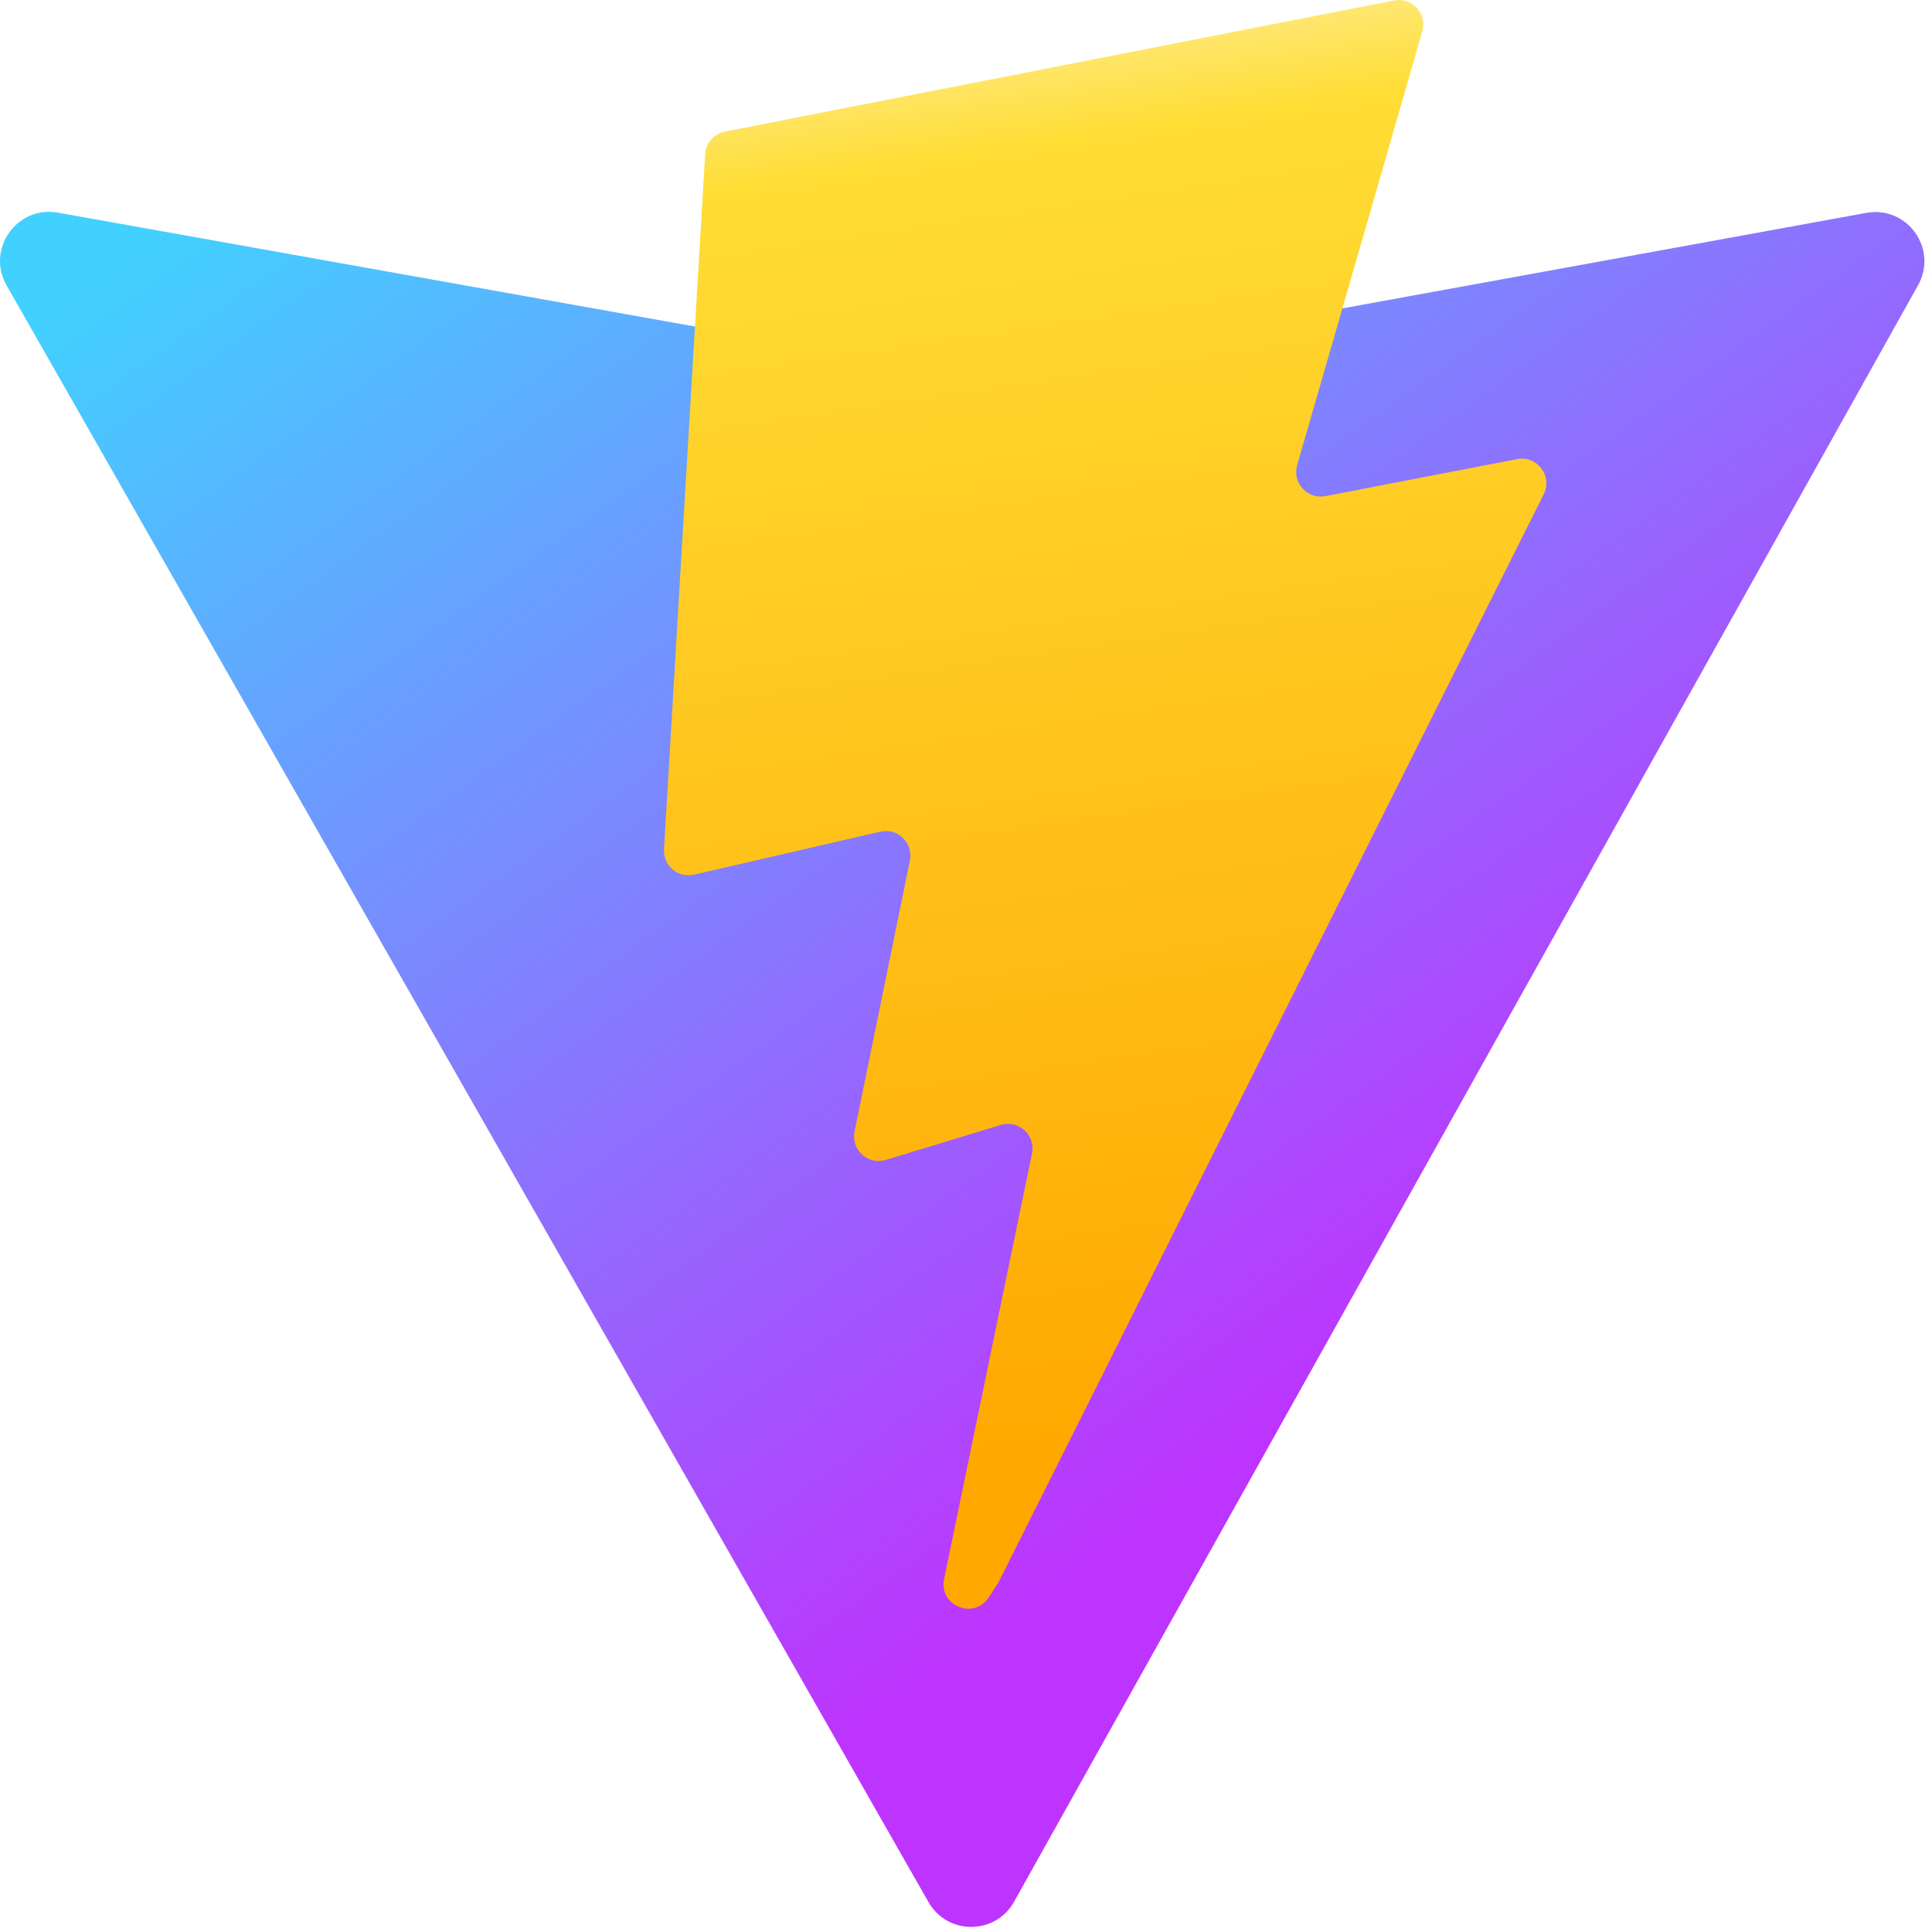
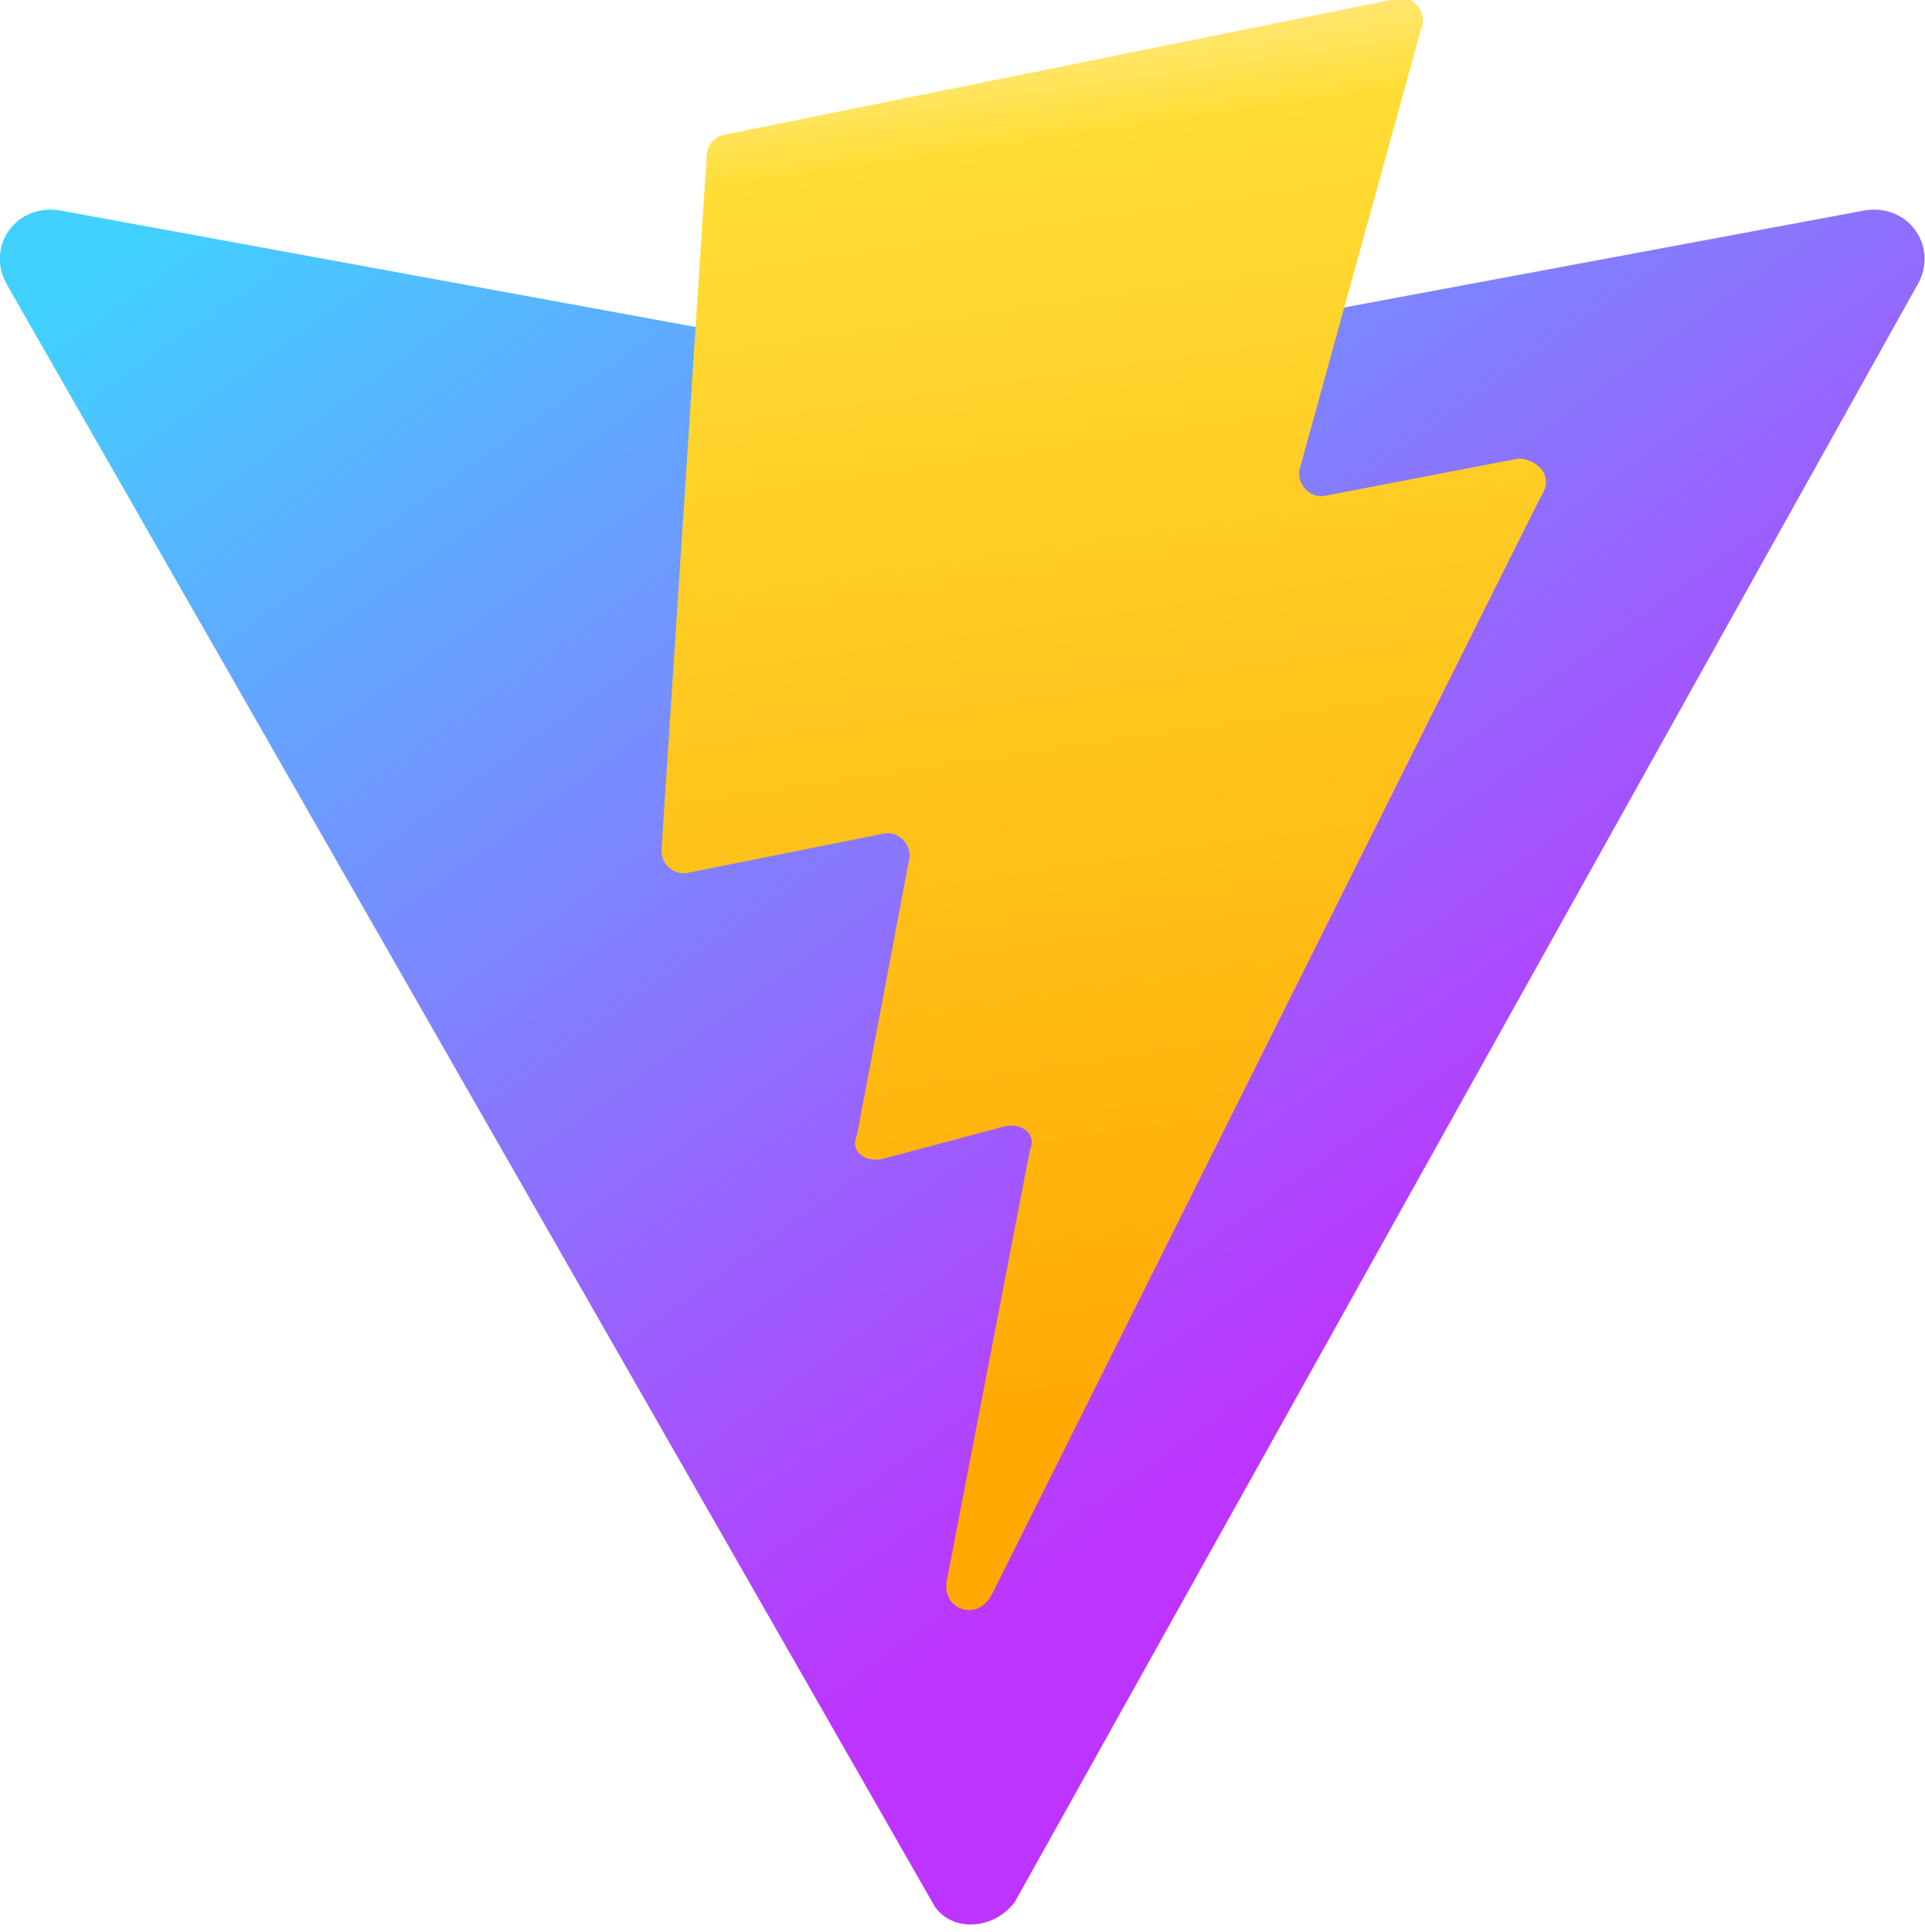
- <svg xmlns="http://www.w3.org/2000/svg" width="256px" height="257px" viewBox="0 0 256 257" version="1.1" preserveAspectRatio="xMidYMid">
+ <svg xmlns="http://www.w3.org/2000/svg" preserveAspectRatio="xMidYMid" viewBox="0 0 256 257">
  <defs>
-     <linearGradient x1="-0.828%" y1="7.652%" x2="57.636%" y2="78.411%" id="linearGradient-1">
-       <stop stop-color="#41D1FF" offset="0%" />
-       <stop stop-color="#BD34FE" offset="100%" />
+     <linearGradient id="a" x1="-.8%" x2="57.6%" y1="7.7%" y2="78.4%">
+       <stop offset="0%" stop-color="#41d1ff" />
+       <stop offset="100%" stop-color="#bd34fe" />
    </linearGradient>
-     <linearGradient x1="43.376%" y1="2.242%" x2="50.316%" y2="89.03%" id="linearGradient-2">
-       <stop stop-color="#FFEA83" offset="0%" />
-       <stop stop-color="#FFDD35" offset="8.333%" />
-       <stop stop-color="#FFA800" offset="100%" />
+     <linearGradient id="b" x1="43.4%" x2="50.3%" y1="2.2%" y2="89%">
+       <stop offset="0%" stop-color="#ffea83" />
+       <stop offset="8.3%" stop-color="#ffdd35" />
+       <stop offset="100%" stop-color="#ffa800" />
    </linearGradient>
  </defs>
-   <g>
-     <path d="M255.153,37.938 L134.897,252.976 C132.414,257.416 126.035,257.442 123.515,253.024 L0.874,37.958 C-1.871,33.144 2.246,27.312 7.702,28.287 L128.087,49.805 C128.855,49.942 129.641,49.941 130.409,49.801 L248.276,28.318 C253.714,27.327 257.85,33.114 255.153,37.938 Z" fill="url(#linearGradient-1)" />
-     <path d="M185.432,0.063 L96.439,17.501 C94.977,17.788 93.894,19.027 93.805,20.515 L88.331,112.971 C88.202,115.149 90.202,116.839 92.328,116.349 L117.105,110.631 C119.423,110.096 121.518,112.138 121.041,114.469 L113.68,150.516 C113.185,152.942 115.462,155.016 117.831,154.297 L133.135,149.647 C135.507,148.927 137.787,151.007 137.285,153.435 L125.587,210.056 C124.855,213.598 129.566,215.529 131.53,212.493 L132.843,210.465 L205.359,65.746 C206.574,63.322 204.479,60.559 201.818,61.073 L176.314,65.995 C173.918,66.457 171.879,64.225 172.555,61.881 L189.201,4.176 C189.878,1.827 187.832,-0.407 185.432,0.063 Z" fill="url(#linearGradient-2)" />
-   </g>
+   <path fill="url(#a)" d="M255 38 135 253c-3 4-9 4-11 0L1 38c-3-5 1-11 7-10l120 22h2l118-22c6-1 10 5 7 10z" />
+   <path fill="url(#b)" d="M185 0 96 18a3 3 0 0 0-2 3l-6 92a3 3 0 0 0 4 3l25-5a3 3 0 0 1 4 3l-7 37c-1 2 1 4 4 3l15-4c3-1 5 1 4 3l-11 57c-1 4 4 6 6 2l1-2 72-144c2-3-1-5-3-5l-26 5a3 3 0 0 1-3-4l16-58a3 3 0 0 0-4-4z" />
</svg>
